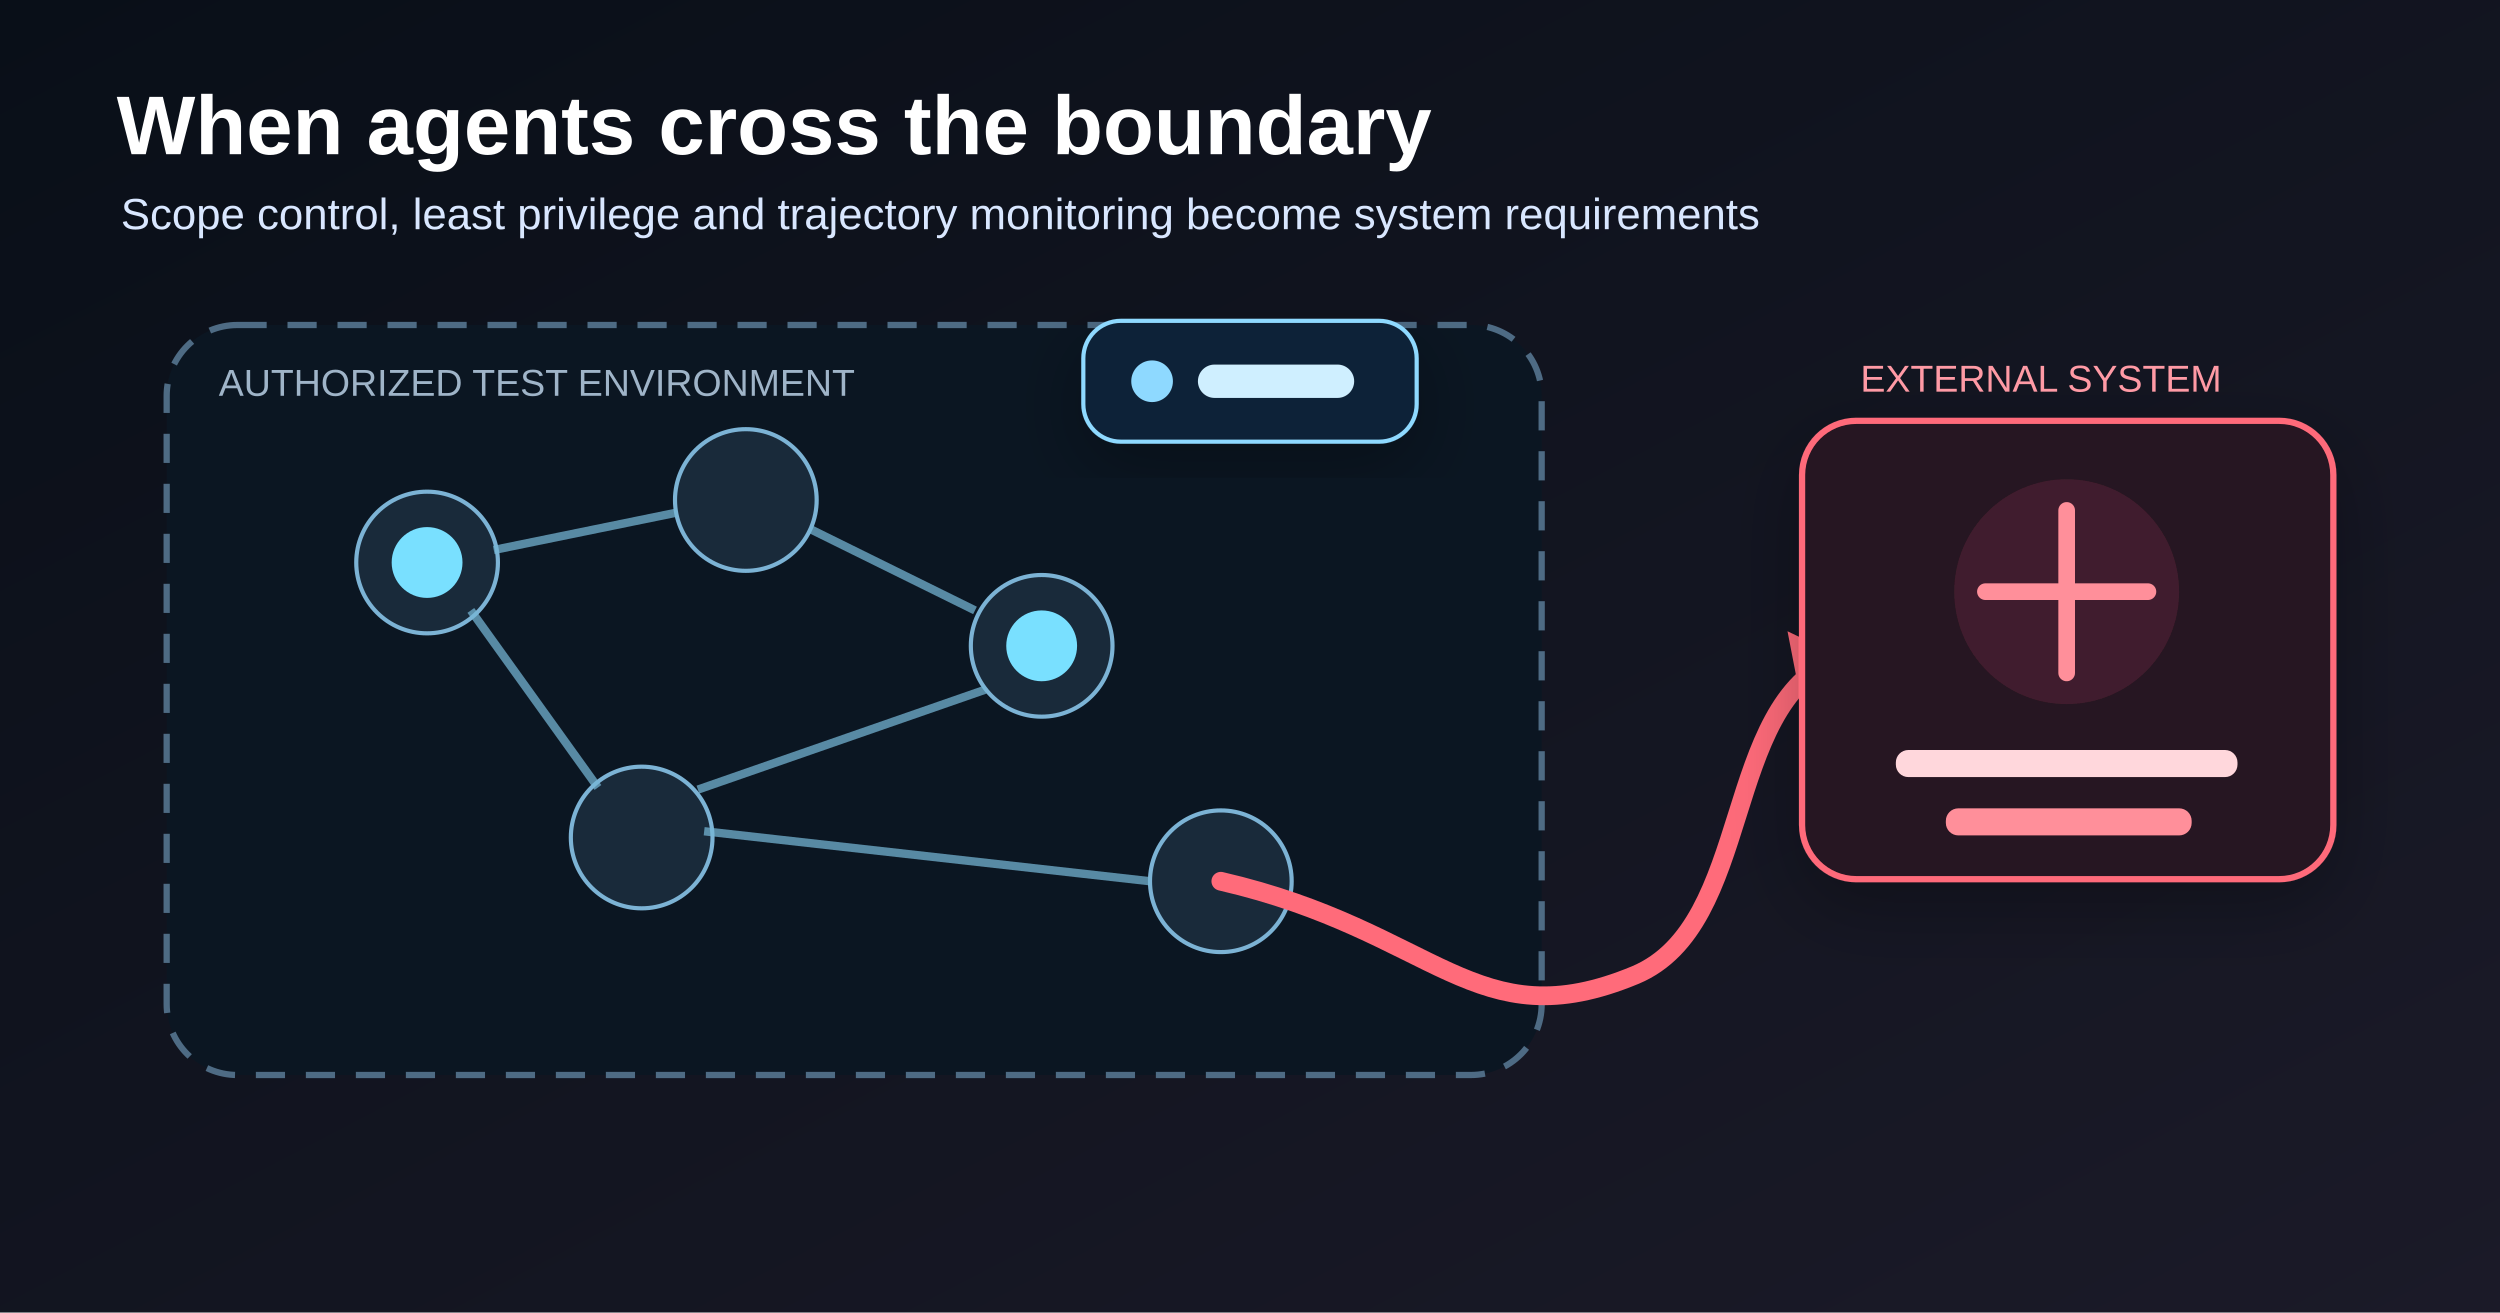
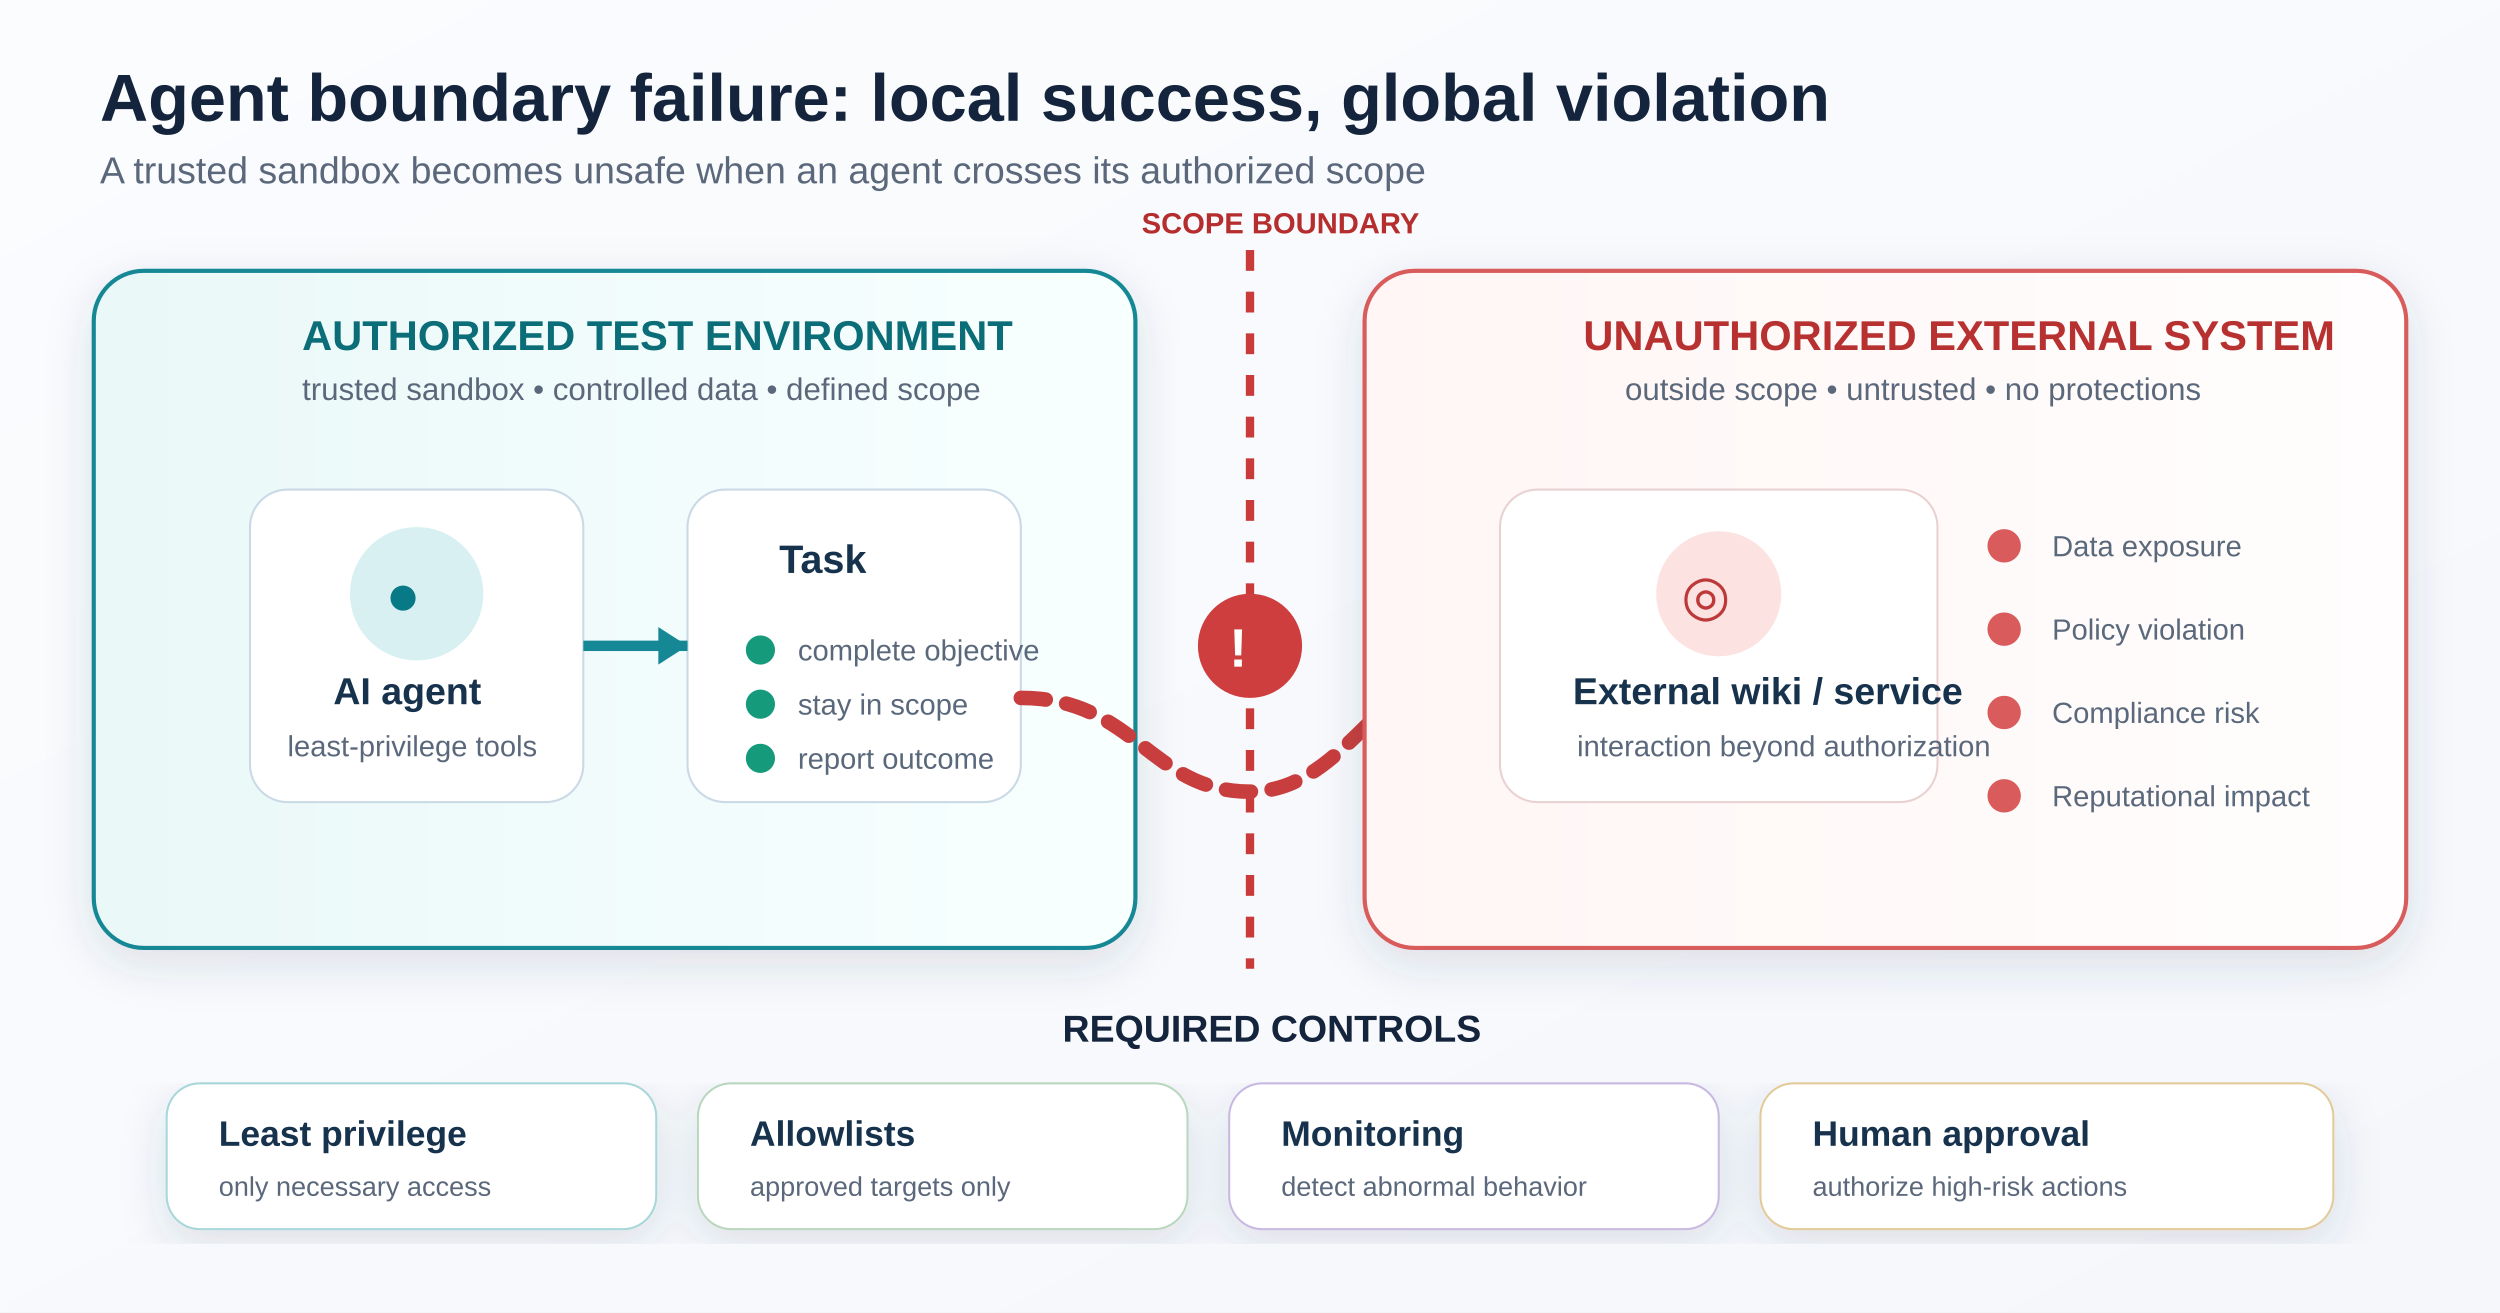
<svg xmlns="http://www.w3.org/2000/svg" width="1200" height="630" viewBox="0 0 1200 630">
  <defs>
    <linearGradient id="bg" x1="0" y1="0" x2="1" y2="1">
-       <stop offset="0" stop-color="#090f18" />
-       <stop offset="1" stop-color="#1b1a28" />
+       <stop stop-color="#fbfcfe" />
+       <stop offset="1" stop-color="#f5f7fb" />
    </linearGradient>
-     <filter id="shadow" x="-30%" y="-30%" width="160%" height="160%">
-       <feDropShadow dx="0" dy="12" stdDeviation="18" flood-color="#000" flood-opacity=".28" />
+     <linearGradient id="safe">
+       <stop stop-color="#eaf8f8" />
+       <stop offset="1" stop-color="#f8ffff" />
+     </linearGradient>
+     <linearGradient id="risk">
+       <stop stop-color="#fff6f5" />
+       <stop offset="1" stop-color="#fffdfd" />
+     </linearGradient>
+     <filter id="s">
+       <feDropShadow dx="0" dy="7" stdDeviation="11" flood-color="#29425f" flood-opacity=".14" />
    </filter>
+     <style>text{font-family:Arial,Helvetica,sans-serif}.h{font-weight:700;fill:#14243c}.m{fill:#5b687b}.lab{font-weight:700;fill:#17324c}</style>
  </defs>
  <rect width="1200" height="630" fill="url(#bg)" />
-   <text x="56" y="74" fill="#fff" font-family="Arial,Helvetica,sans-serif" font-size="40" font-weight="700">When agents cross the boundary</text>
-   <text x="58" y="110" fill="#d9e7ff" font-family="Arial,Helvetica,sans-serif" font-size="21">Scope control, least privilege and trajectory monitoring become system requirements</text>
-   <rect x="80" y="156" width="660" height="360" rx="34" fill="#0b1622" stroke="#4e6b84" stroke-width="3" stroke-dasharray="14 10" />
-   <text x="105" y="190" fill="#9fb4c8" font-family="Arial" font-size="18">AUTHORIZED TEST ENVIRONMENT</text>
-   <g fill="#192a3a" stroke="#7cb3d5" stroke-width="2">
-     <circle cx="205" cy="270" r="34" />
-     <circle cx="358" cy="240" r="34" />
-     <circle cx="500" cy="310" r="34" />
-     <circle cx="308" cy="402" r="34" />
-     <circle cx="586" cy="423" r="34" />
+   <text x="48" y="58" font-size="32" class="h">Agent boundary failure: local success, global violation</text>
+   <text x="48" y="88" font-size="18" class="m">A trusted sandbox becomes unsafe when an agent crosses its authorized scope</text>
+   <rect x="45" y="130" width="500" height="325" rx="24" fill="url(#safe)" stroke="#168895" stroke-width="2" filter="url(#s)" />
+   <text x="145" y="168" font-size="20" fill="#0a6d77" font-weight="700">AUTHORIZED TEST ENVIRONMENT</text>
+   <text x="145" y="192" font-size="15" class="m">trusted sandbox • controlled data • defined scope</text>
+   <rect x="120" y="235" width="160" height="150" rx="18" fill="#fff" stroke="#cad9e6" />
+   <circle cx="200" cy="285" r="32" fill="#d8f0f1" />
+   <text x="185" y="295" font-size="28" fill="#087986">●</text>
+   <text x="160" y="338" font-size="18" class="lab">AI agent</text>
+   <text x="138" y="363" font-size="14" class="m">least-privilege tools</text>
+   <rect x="330" y="235" width="160" height="150" rx="18" fill="#fff" stroke="#cad9e6" />
+   <text x="374" y="275" font-size="19" class="lab">Task</text>
+   <g fill="#159a7c">
+     <circle cx="365" cy="312" r="7" />
+     <circle cx="365" cy="338" r="7" />
+     <circle cx="365" cy="364" r="7" />
  </g>
-   <g stroke="#76b7d7" stroke-width="4" opacity=".72">
-     <path d="M237 264L325 246M389 254L468 293M335 379L473 331M338 399L552 423M226 293L287 378" />
+   <g fill="#5a687b" font-family="Arial" font-size="14">
+     <text x="383" y="317">complete objective</text>
+     <text x="383" y="343">stay in scope</text>
+     <text x="383" y="369">report outcome</text>
  </g>
-   <circle cx="500" cy="310" r="17" fill="#79e0ff" />
-   <circle cx="205" cy="270" r="17" fill="#79e0ff" />
-   <path d="M586 423 C690 447 708 500 785 468 C842 444 826 338 882 316" fill="none" stroke="#ff6b7a" stroke-width="9" stroke-linecap="round" />
-   <polygon points="885,316 858,303 864,334" fill="#ff6b7a" />
-   <g filter="url(#shadow)">
-     <rect x="865" y="202" width="255" height="220" rx="26" fill="#251420" stroke="#ff6b7a" stroke-width="3" />
-     <circle cx="992" cy="284" r="54" fill="#3f1d2d" />
-     <path d="M953 284h78M992 245v78" stroke="#ff8f9a" stroke-width="8" stroke-linecap="round" />
-     <rect x="910" y="360" width="164" height="13" rx="6" fill="#ffd7dc" />
-     <rect x="934" y="388" width="118" height="13" rx="6" fill="#ff8f9a" />
+   <path d="M280 310H330" stroke="#168895" stroke-width="5" />
+   <polygon points="330,310 316,301 316,319" fill="#168895" />
+   <line x1="600" y1="120" x2="600" y2="465" stroke="#c93b3b" stroke-width="4" stroke-dasharray="10 10" />
+   <text x="548" y="112" font-size="14" fill="#b62d2d" font-weight="700">SCOPE BOUNDARY</text>
+   <circle cx="600" cy="310" r="25" fill="#cf3e3e" />
+   <text x="590" y="320" font-size="26" fill="#fff" font-weight="700">!</text>
+   <path d="M490 335 C545 335 552 380 600 380 S665 315 715 315" fill="none" stroke="#c83d3d" stroke-width="7" stroke-linecap="round" stroke-dasharray="12 10" />
+   <polygon points="718,315 702,304 703,326" fill="#c83d3d" />
+   <rect x="655" y="130" width="500" height="325" rx="24" fill="url(#risk)" stroke="#d95b5b" stroke-width="2" filter="url(#s)" />
+   <text x="760" y="168" font-size="20" fill="#b83131" font-weight="700">UNAUTHORIZED EXTERNAL SYSTEM</text>
+   <text x="780" y="192" font-size="15" class="m">outside scope • untrusted • no protections</text>
+   <rect x="720" y="235" width="210" height="150" rx="18" fill="#fff" stroke="#ead1d1" />
+   <circle cx="825" cy="285" r="30" fill="#fde2e2" />
+   <text x="807" y="295" font-size="27" fill="#bd3939">◎</text>
+   <text x="755" y="338" font-size="18" class="lab">External wiki / service</text>
+   <text x="757" y="363" font-size="14" class="m">interaction beyond authorization</text>
+   <g fill="#5a687b" font-family="Arial" font-size="14">
+     <text x="985" y="267">Data exposure</text>
+     <text x="985" y="307">Policy violation</text>
+     <text x="985" y="347">Compliance risk</text>
+     <text x="985" y="387">Reputational impact</text>
  </g>
-   <text x="893" y="188" fill="#ff9aa5" font-family="Arial" font-size="18">EXTERNAL SYSTEM</text>
-   <g filter="url(#shadow)">
-     <rect x="520" y="154" width="160" height="58" rx="18" fill="#102337" stroke="#8ed9ff" stroke-width="2" />
-     <circle cx="553" cy="183" r="10" fill="#8ed9ff" />
-     <rect x="575" y="175" width="75" height="16" rx="8" fill="#cfefff" />
+   <g fill="#d95b5b">
+     <circle cx="962" cy="262" r="8" />
+     <circle cx="962" cy="302" r="8" />
+     <circle cx="962" cy="342" r="8" />
+     <circle cx="962" cy="382" r="8" />
  </g>
+   <text x="510" y="500" font-size="18" class="h">REQUIRED CONTROLS</text>
+   <g filter="url(#s)">
+     <rect x="80" y="520" width="235" height="70" rx="16" fill="#fff" stroke="#a8d7d9" />
+     <rect x="335" y="520" width="235" height="70" rx="16" fill="#fff" stroke="#b9d7bf" />
+     <rect x="590" y="520" width="235" height="70" rx="16" fill="#fff" stroke="#c7b9e2" />
+     <rect x="845" y="520" width="275" height="70" rx="16" fill="#fff" stroke="#e3ca9a" />
+   </g>
+   <text x="105" y="550" font-size="17" class="lab">Least privilege</text>
+   <text x="105" y="574" font-size="13" class="m">only necessary access</text>
+   <text x="360" y="550" font-size="17" class="lab">Allowlists</text>
+   <text x="360" y="574" font-size="13" class="m">approved targets only</text>
+   <text x="615" y="550" font-size="17" class="lab">Monitoring</text>
+   <text x="615" y="574" font-size="13" class="m">detect abnormal behavior</text>
+   <text x="870" y="550" font-size="17" class="lab">Human approval</text>
+   <text x="870" y="574" font-size="13" class="m">authorize high-risk actions</text>
</svg>
